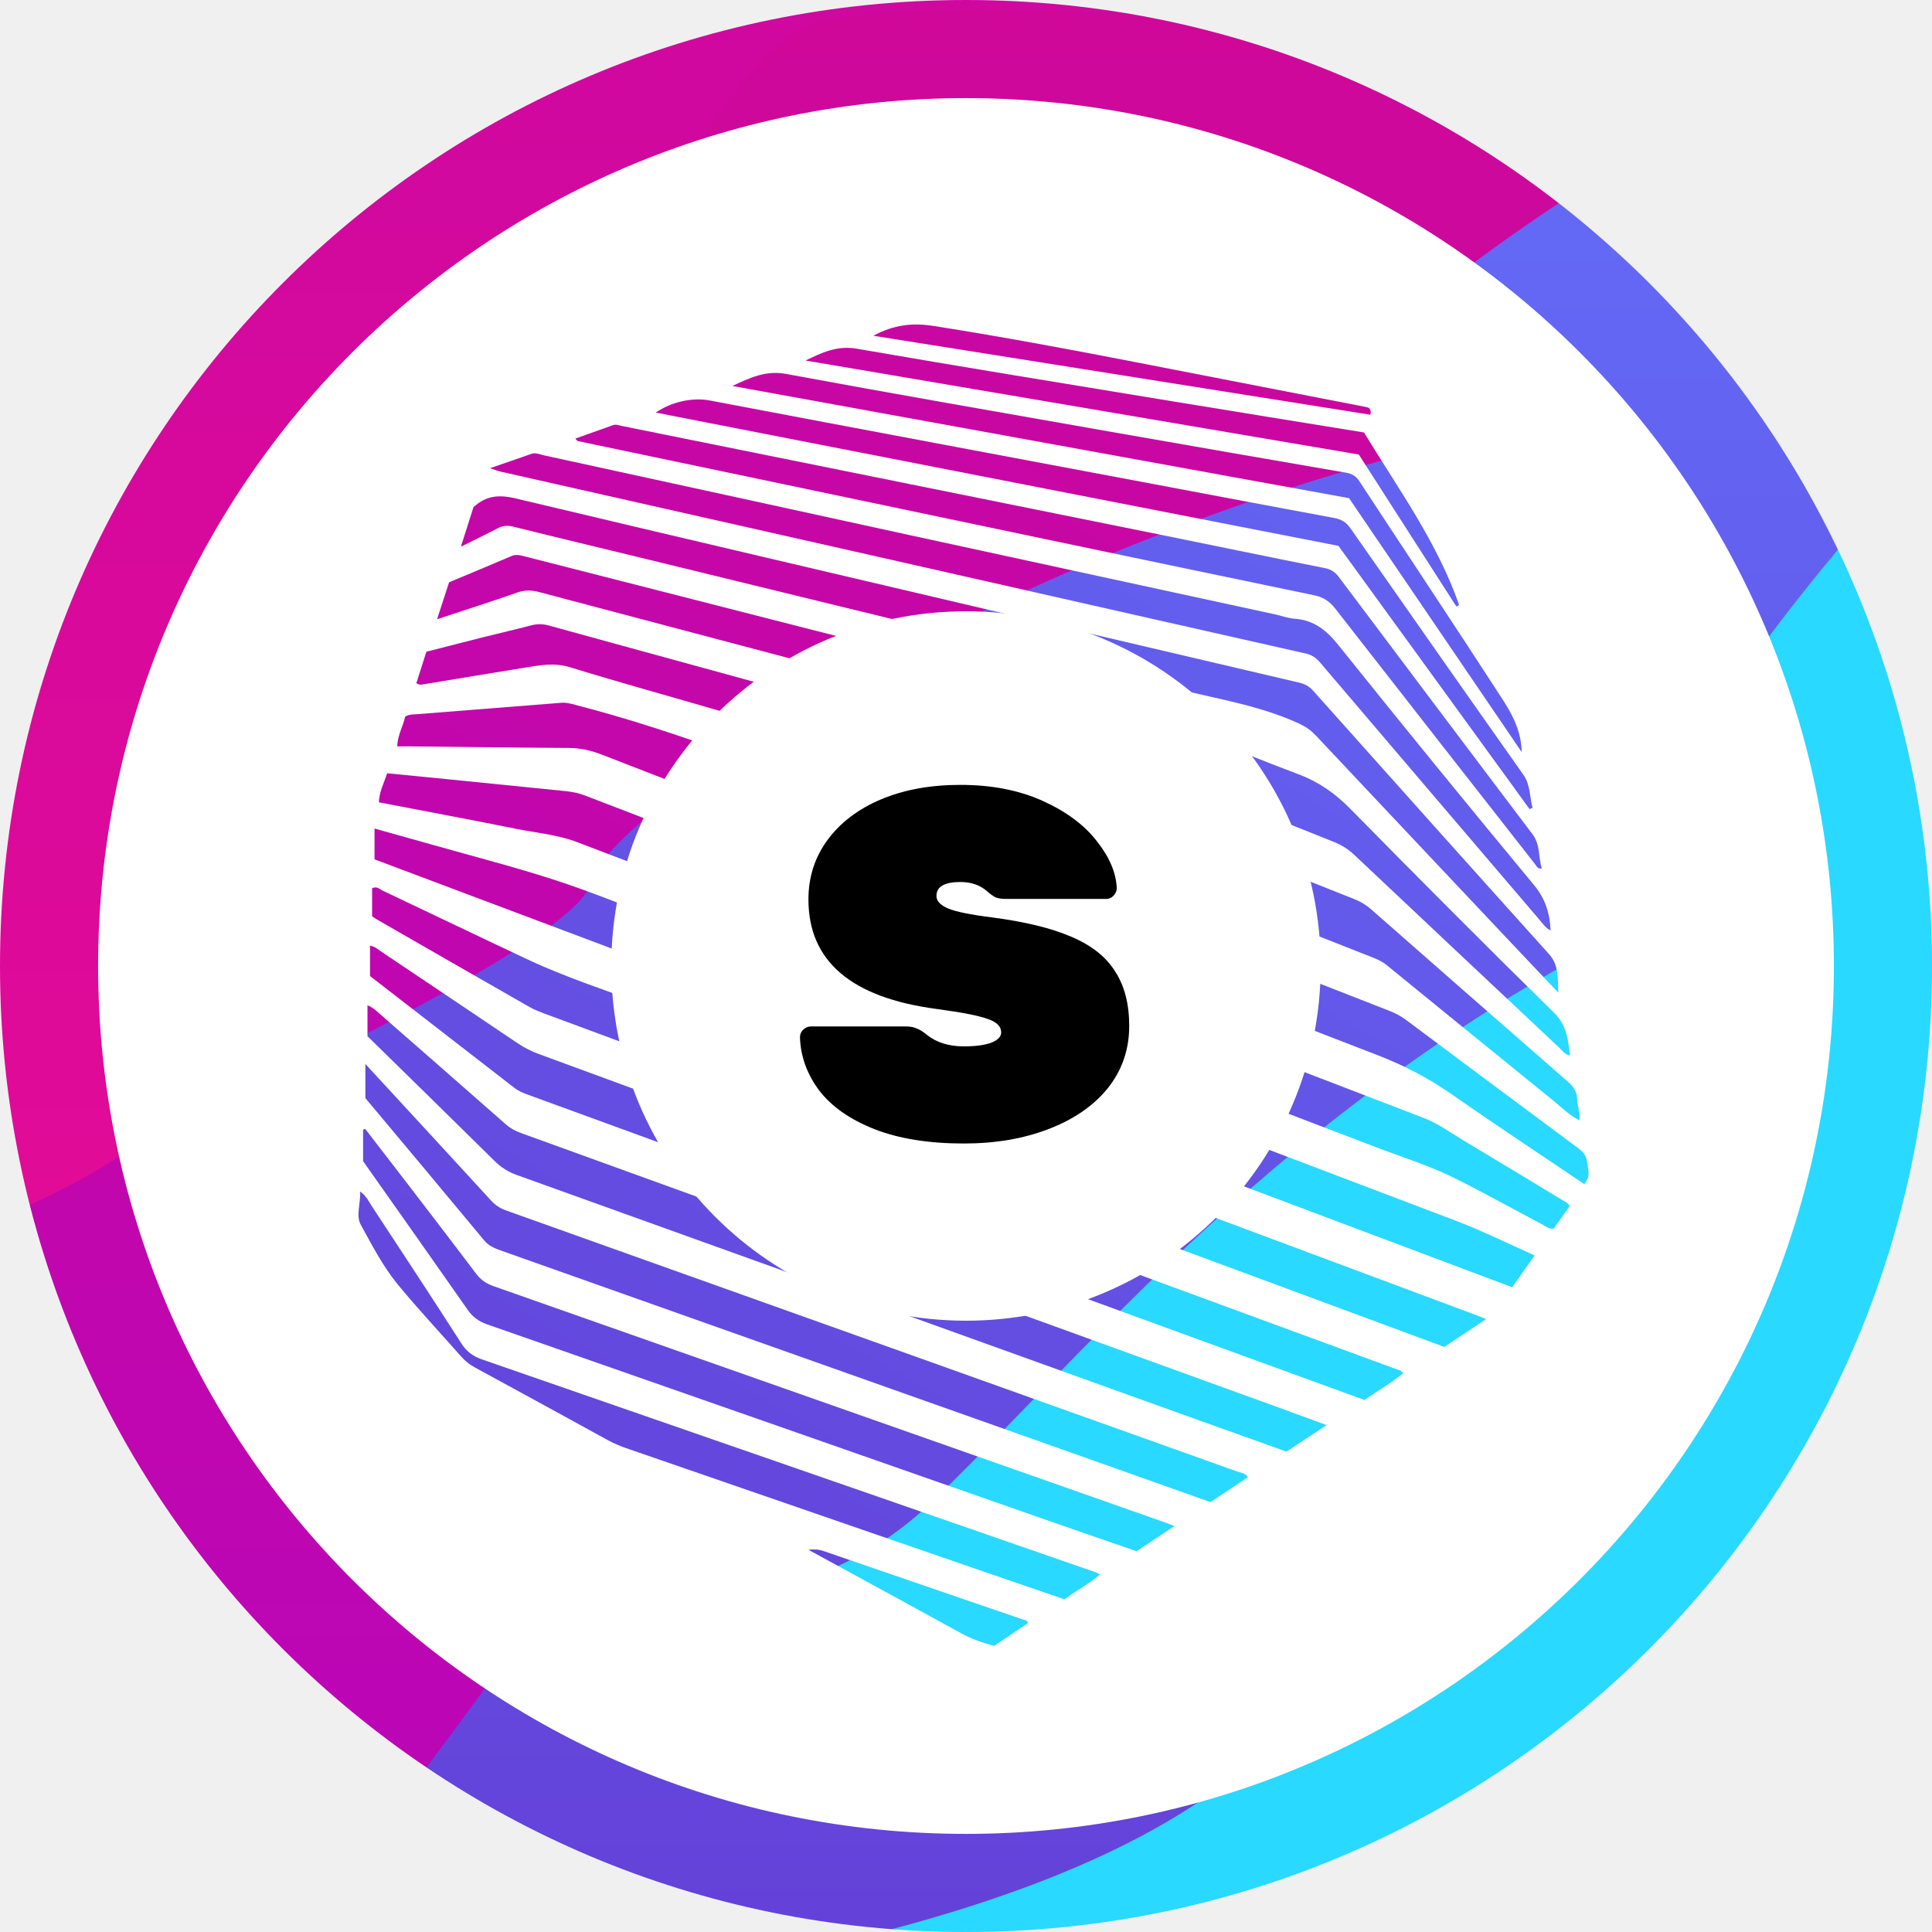
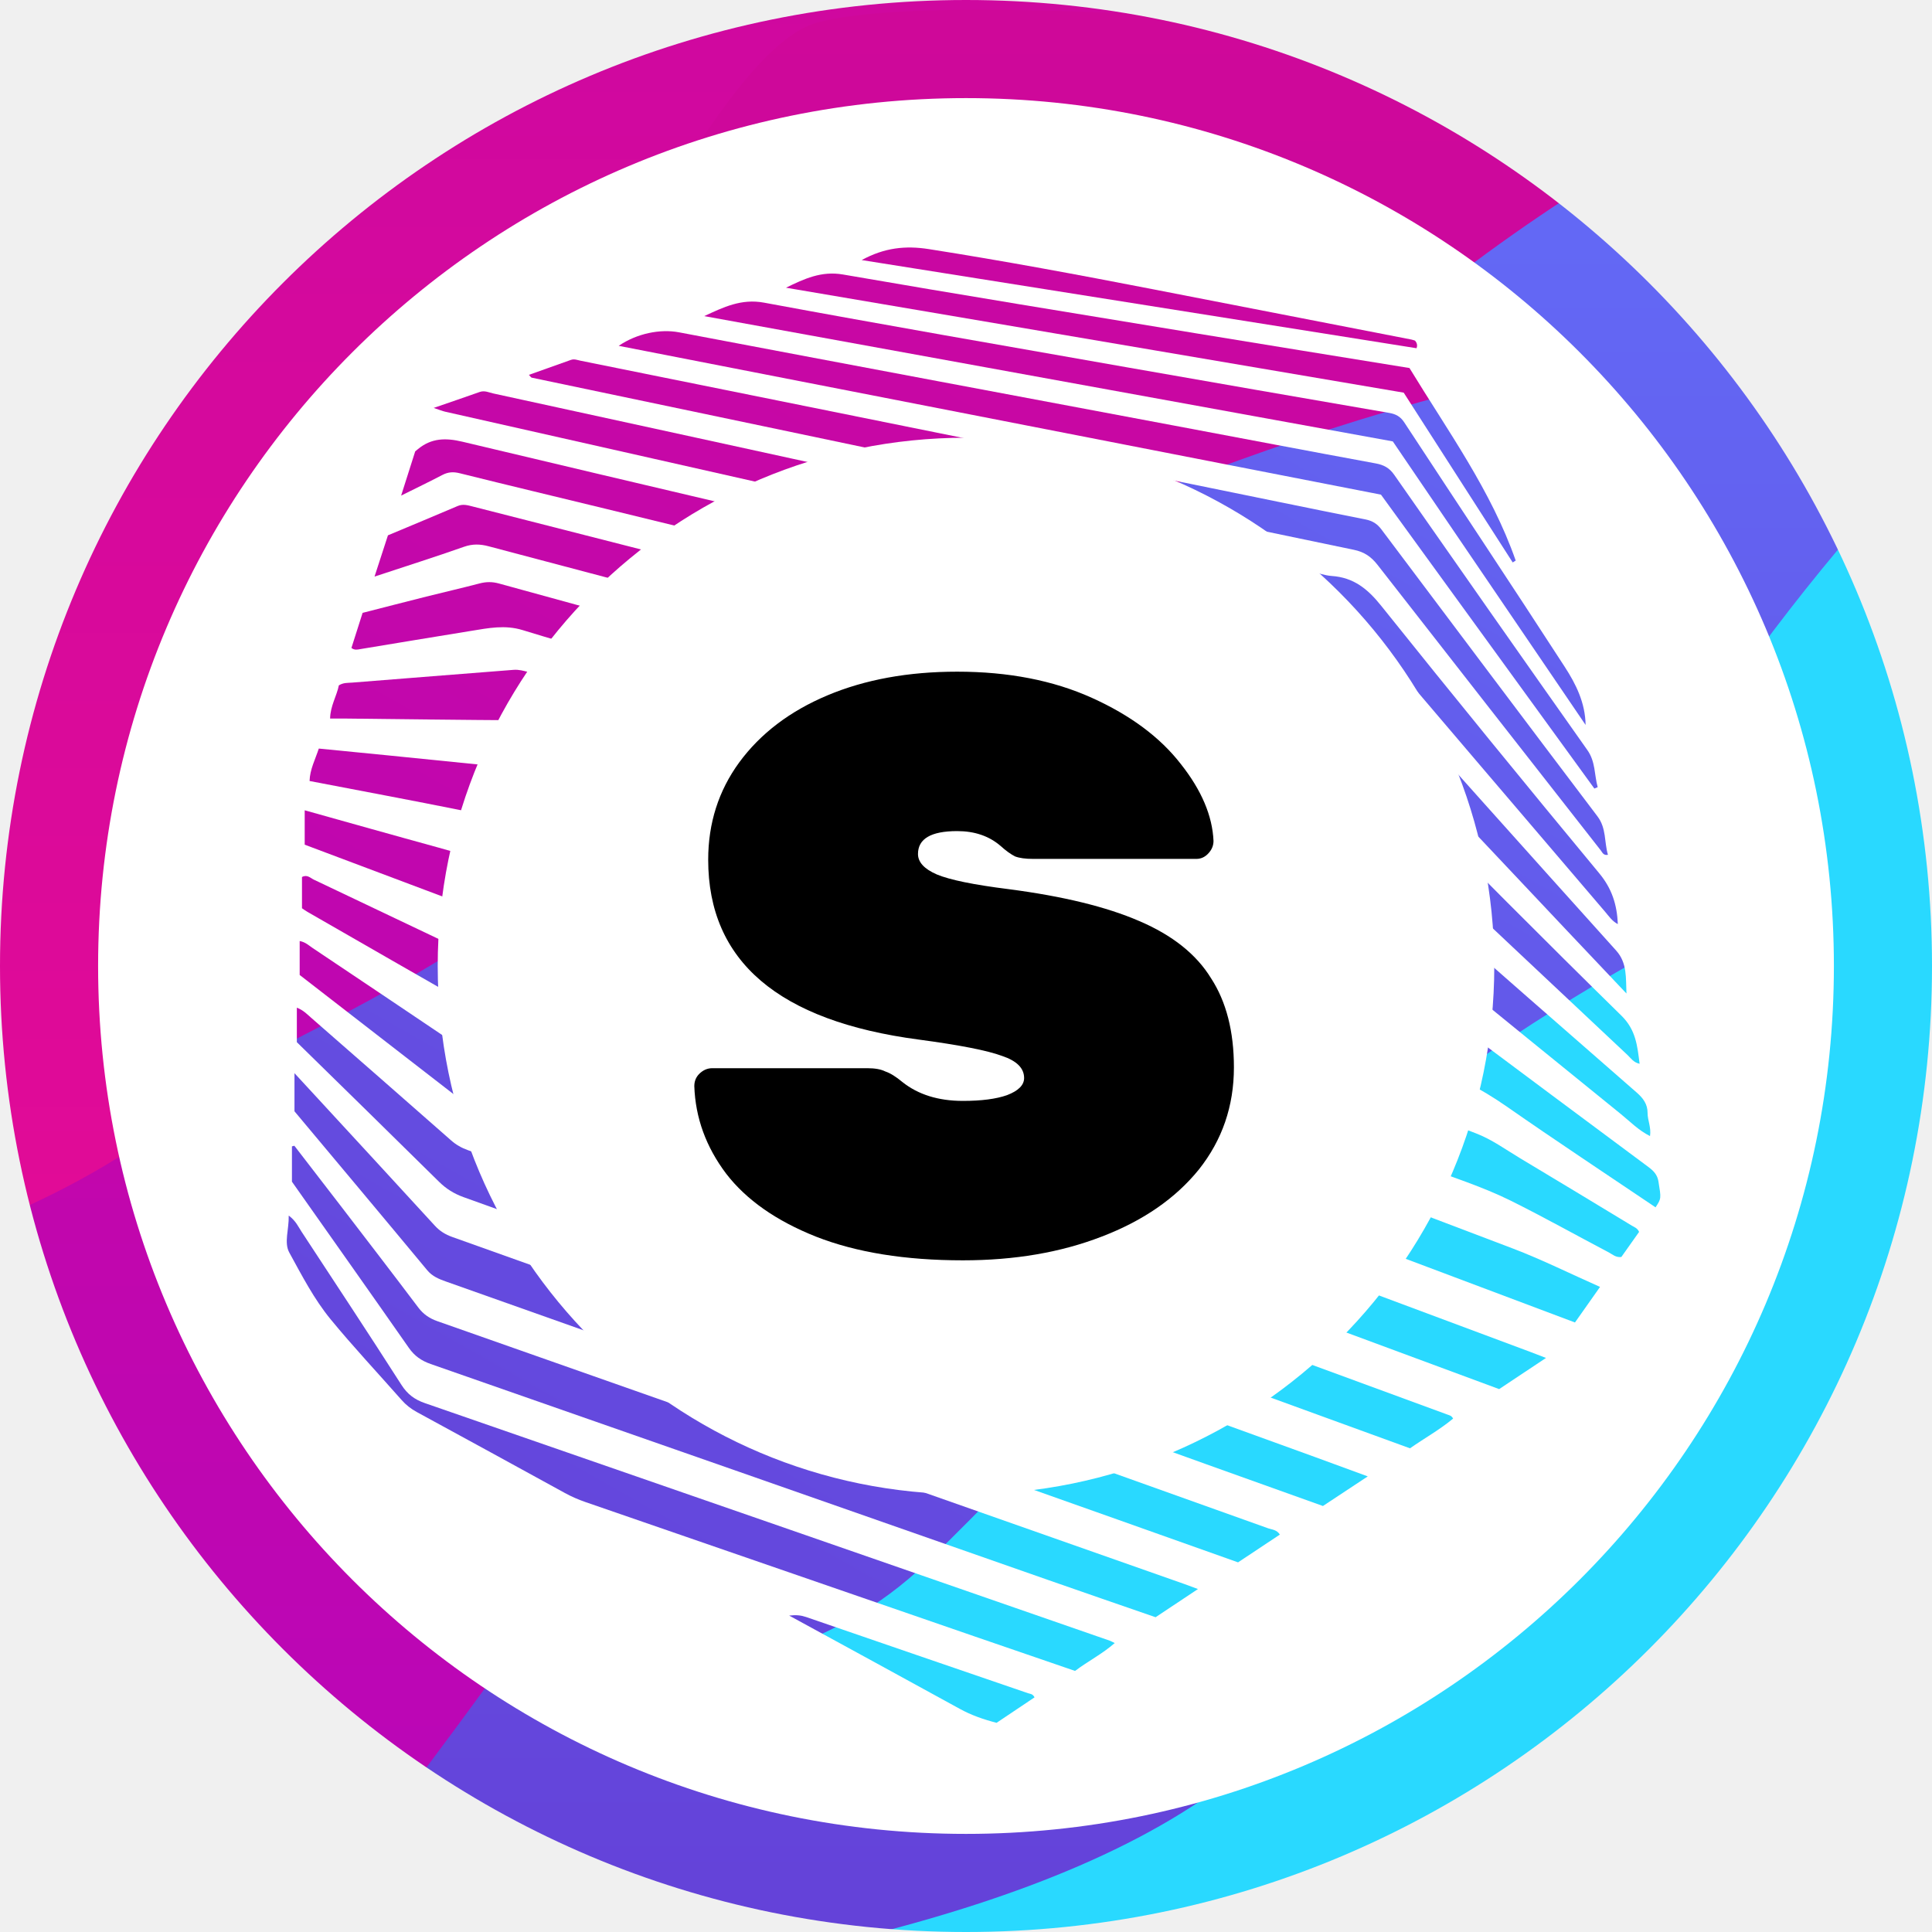
<svg xmlns="http://www.w3.org/2000/svg" width="512" height="512" viewBox="0 0 512 512" fill="none">
  <mask id="mask0" mask-type="alpha" maskUnits="userSpaceOnUse" x="0" y="0" width="512" height="512">
    <circle cx="256" cy="256" r="256" fill="#C4C4C4" />
  </mask>
  <g mask="url(#mask0)">
    <path d="M-83.5 196.5L-6 341.5L2.5 356L263 157.5L369.5 18L263 -20.5L74.5 7.5L-83.5 196.5Z" fill="url(#paint0_linear)" />
    <path d="M61.5 282C38.7 308 -1.333 324.5 -18.5 329.5V337.5L26.5 609L279 519.5L461 136.5V17C389 9.333 251.3 -3.6 216.5 6C173 18 90 249.5 61.5 282Z" fill="url(#paint1_linear)" />
    <path d="M202.5 323C208.1 339.4 134.5 440.834 97 489.5L202.5 611.5L484.5 426C519.167 267.834 557.9 -30.8 435.5 40C282.5 128.5 195.5 302.5 202.5 323Z" fill="url(#paint2_linear)" />
    <path d="M362 421.5C344.5 480.5 271 507.5 179.5 523.5V545.5L569.5 537.5C582 362.167 585.9 35 501.5 129C396 246.5 383.485 349.065 362 421.5Z" fill="#29D9FF" />
    <circle cx="256" cy="256" r="230" fill="white" />
  </g>
-   <mask id="mask1" mask-type="alpha" maskUnits="userSpaceOnUse" x="95" y="86" width="326" height="351">
-     <path fill-rule="evenodd" clip-rule="evenodd" d="M420.554 307.657C420.298 306.052 419.374 305.128 418.174 304.235C402.972 292.939 387.774 281.63 372.603 270.283C371.242 269.268 369.81 268.513 368.245 267.899C323.743 250.514 279.238 233.133 234.76 215.684C207.659 205.053 180.688 194.067 152.412 186.778C151.212 186.472 150.075 186.137 148.825 186.239C136.037 187.254 123.246 188.242 110.463 189.272C109.484 189.351 108.441 189.241 107.356 189.925C106.868 192.431 105.33 194.806 105.283 197.8C106.62 197.8 107.733 197.792 108.842 197.8C122.79 197.949 136.741 198.142 150.693 198.213C153.765 198.228 156.605 198.865 159.445 199.967C227.916 226.536 296.379 253.118 364.897 279.561C371.907 282.268 378.42 285.615 384.584 289.91C396.175 297.997 407.975 305.781 419.87 313.809C421.27 311.681 421.207 311.681 420.554 307.657Z" fill="black" />
-     <path fill-rule="evenodd" clip-rule="evenodd" d="M414.297 318.191C405.447 312.83 396.597 307.465 387.715 302.151C384.29 300.098 381.045 297.71 377.276 296.263C303.22 267.797 229.156 239.34 155.103 210.847C153.408 210.194 151.709 209.84 149.923 209.659C139.602 208.632 129.285 207.574 118.968 206.536C113.544 205.989 108.116 205.47 102.601 204.923C101.744 207.543 100.493 209.864 100.406 212.621C112.635 214.973 124.667 217.211 136.664 219.622C142.111 220.72 147.72 221.184 152.951 223.178C223.448 250.074 293.937 276.994 364.422 303.933C371.479 306.631 378.736 308.869 385.501 312.232C393.368 316.142 401.034 320.441 408.81 324.532C409.667 324.984 410.426 325.759 411.748 325.598C413.133 323.643 414.592 321.582 415.965 319.639C415.544 318.714 414.848 318.522 414.297 318.191Z" fill="black" />
-     <path fill-rule="evenodd" clip-rule="evenodd" d="M176.209 244.059C166.545 240.401 156.971 236.456 147.162 233.254C136.498 229.773 125.607 227 114.81 223.932C109.72 222.489 104.623 221.077 99.254 219.574C99.254 222.363 99.254 224.794 99.254 227.736C199.715 265.523 300.148 303.299 400.743 341.137C402.761 338.278 404.641 335.615 406.694 332.696C399.551 329.53 392.88 326.203 385.95 323.563C316.058 296.998 246.128 270.534 176.209 244.059Z" fill="black" />
-     <path fill-rule="evenodd" clip-rule="evenodd" d="M112.434 181.32C121.229 179.884 130.016 178.39 138.815 176.981C142.846 176.332 146.764 175.51 150.984 176.808C164.373 180.919 177.876 184.651 191.332 188.561C200.725 191.287 210.342 193.344 219.452 196.912C267.564 215.756 315.613 234.77 363.686 253.709C365.043 254.244 366.33 254.822 367.478 255.758C382.169 267.739 396.86 279.72 411.598 291.642C413.809 293.427 415.811 295.528 418.556 296.897C418.875 294.859 417.978 293.18 417.978 291.406C417.978 289.345 416.959 287.936 415.433 286.599C398.028 271.42 380.659 256.198 363.317 240.941C361.944 239.738 360.469 238.892 358.793 238.227C328.42 226.187 298.063 214.116 267.698 202.064C260.055 199.032 252.566 195.425 244.7 193.195C211.644 183.821 178.47 174.881 145.348 165.744C143.778 165.311 142.327 165.319 140.766 165.728C136.569 166.83 132.336 167.797 128.128 168.851C123.077 170.118 118.035 171.428 112.996 172.714C112.06 175.652 111.191 178.378 110.341 181.045C111.112 181.635 111.805 181.426 112.434 181.32Z" fill="black" />
-     <path fill-rule="evenodd" clip-rule="evenodd" d="M171.383 266.464C160.877 262.535 150.167 259.109 139.995 254.342C127.114 248.304 114.299 242.121 101.437 236.044C100.619 235.658 99.844 234.738 98.609 235.41C98.609 237.81 98.609 240.252 98.609 242.825C99.006 243.088 99.439 243.419 99.911 243.686C113.418 251.447 126.917 259.211 140.44 266.932C141.683 267.644 143.051 268.151 144.401 268.655C181.905 282.563 219.413 296.459 256.921 310.356C298.803 325.869 340.689 341.378 382.748 356.95C386.256 354.618 389.82 352.25 393.867 349.555C392.29 348.95 391.299 348.556 390.3 348.183C317.321 320.952 244.338 293.749 171.383 266.464Z" fill="black" />
-     <path fill-rule="evenodd" clip-rule="evenodd" d="M370.546 363.023C359.596 359.007 348.645 354.983 337.695 350.96C272.728 327.073 207.766 303.19 142.791 279.326C140.789 278.591 138.94 277.658 137.174 276.467C125.178 268.368 113.154 260.316 101.13 252.257C100.237 251.659 99.442 250.857 98.061 250.605C98.061 253.264 98.061 255.781 98.061 258.66C110.817 268.541 123.589 278.429 136.36 288.326C137.43 289.155 138.646 289.647 139.912 290.111C200.241 312.118 260.559 334.157 320.88 356.183C334.434 361.131 348 366.06 361.586 371.004C365.047 368.585 368.682 366.571 371.824 363.944C371.419 363.224 370.959 363.177 370.546 363.023Z" fill="black" />
-     <path fill-rule="evenodd" clip-rule="evenodd" d="M142.894 156.909C180.524 166.887 218.174 176.796 255.792 186.802C263.419 188.831 271.222 190.283 278.578 193.209C303.582 203.145 328.546 213.175 353.539 223.138C355.537 223.94 357.271 225.01 358.849 226.497C376.954 243.583 395.09 260.638 413.239 277.677C414.017 278.413 414.631 279.432 416.086 279.738C415.544 275.486 415.221 271.703 411.768 268.316C393.596 250.49 375.64 232.436 357.791 214.292C353.79 210.233 349.468 207.2 344.107 205.19C325.396 198.177 307.251 189.846 287.652 185.055C238.049 172.941 188.642 160.044 139.149 147.477C137.993 147.182 136.821 146.816 135.562 147.355C130.051 149.707 124.517 152.004 119.011 154.313C117.976 157.487 116.997 160.512 115.829 164.103C123.373 161.609 130.264 159.43 137.076 157.027C139.102 156.319 140.896 156.378 142.894 156.909Z" fill="black" />
-     <path fill-rule="evenodd" clip-rule="evenodd" d="M137.977 300.236C136.475 299.693 135.192 298.973 134 297.919C122.948 288.192 111.868 278.496 100.78 268.812C99.828 267.982 98.931 267.015 97.389 266.421C97.389 269.296 97.389 271.833 97.389 274.61C108.528 285.525 119.86 296.601 131.133 307.736C132.84 309.424 134.712 310.584 136.978 311.398C195.738 332.497 254.482 353.646 313.234 374.784C322.422 378.088 331.622 381.368 340.925 384.696C344.307 382.458 347.631 380.259 351.564 377.667C347.009 375.995 343.084 374.544 339.155 373.116C272.095 348.808 205.044 324.508 137.977 300.236Z" fill="black" />
-     <path fill-rule="evenodd" clip-rule="evenodd" d="M136.073 139.583C147.728 142.494 159.422 145.259 171.092 148.111C218.319 159.643 265.554 171.136 312.762 182.767C323.319 185.367 334.136 187.106 344.146 191.696C345.908 192.506 347.379 193.497 348.701 194.905C365.445 212.715 382.217 230.502 398.984 248.284C403.641 253.217 408.306 258.137 412.967 263.062C412.786 259.408 413.199 255.844 410.517 252.863C389.607 229.64 368.784 206.34 347.977 183.031C346.939 181.87 345.763 181.245 344.323 180.911C317.561 174.641 290.81 168.375 264.052 162.094C221.592 152.127 179.12 142.199 136.691 132.094C132.703 131.142 129.34 131.217 126.158 133.829C125.988 133.966 125.815 134.108 125.481 134.387C124.47 137.569 123.404 140.913 122.142 144.881C125.823 143.052 128.903 141.566 131.932 139.984C133.304 139.269 134.539 139.198 136.073 139.583Z" fill="black" />
-     <path fill-rule="evenodd" clip-rule="evenodd" d="M327.929 389.993C263.387 366.913 198.829 343.871 134.268 320.842C132.651 320.267 131.318 319.449 130.154 318.175C120.733 307.885 111.274 297.639 101.822 287.381C100.347 285.784 98.872 284.183 96.827 281.969C96.827 285.458 96.827 288.077 96.827 291.015C107.191 303.401 117.799 316.039 128.333 328.736C129.568 330.223 131.133 330.832 132.813 331.43C186.007 350.283 239.205 369.135 292.399 387.991C301.812 391.331 311.22 394.682 320.778 398.072C324.11 395.862 327.398 393.675 330.702 391.48C329.951 390.292 328.818 390.312 327.929 389.993Z" fill="black" />
-     <path fill-rule="evenodd" clip-rule="evenodd" d="M130.716 340.82C128.872 340.167 127.424 339.191 126.225 337.602C120.116 329.5 113.929 321.46 107.758 313.412C104.115 308.665 100.453 303.933 96.799 299.193C96.611 299.244 96.418 299.288 96.225 299.339C96.225 301.962 96.225 304.586 96.225 307.721C105.264 320.551 114.657 333.826 123.971 347.16C125.312 349.08 126.921 350.212 129.147 350.991C178.054 368.05 226.933 385.184 275.824 402.297C284.297 405.267 292.789 408.182 301.206 411.096C304.506 408.901 307.629 406.821 311.26 404.406C309.792 403.859 308.963 403.54 308.125 403.245C248.987 382.43 189.858 361.615 130.716 340.82Z" fill="black" />
-     <path fill-rule="evenodd" clip-rule="evenodd" d="M231.282 147.237C269.483 155.874 307.675 164.555 345.884 173.153C347.52 173.519 348.657 174.192 349.73 175.446C369.102 198.216 388.509 220.951 407.924 243.69C408.797 244.712 409.56 245.888 410.921 246.588C410.716 241.939 409.501 238.148 406.52 234.545C389.083 213.509 371.812 192.344 354.737 171.018C351.544 167.025 348.196 164.315 343.028 163.961C341.274 163.839 339.563 163.171 337.824 162.797C305.524 155.792 273.219 148.81 240.923 141.781C208.63 134.748 176.35 127.661 144.049 120.647C143.011 120.423 141.961 119.873 140.796 120.286C137.359 121.505 133.909 122.677 129.866 124.073C131.215 124.522 131.907 124.817 132.627 124.978C165.509 132.408 198.404 139.799 231.282 147.237Z" fill="black" />
-     <path fill-rule="evenodd" clip-rule="evenodd" d="M153.136 116.891C171.438 120.738 189.747 124.561 208.049 128.4C254.785 138.206 301.52 148.043 348.276 157.751C350.813 158.278 352.402 159.426 353.92 161.369C371.53 183.974 389.206 206.528 406.87 229.093C407.26 229.589 407.492 230.344 408.574 230.139C407.673 227.115 408.235 223.854 406.088 221.018C388.931 198.358 371.868 175.624 354.797 152.901C353.814 151.591 352.701 150.871 351.005 150.533C337.137 147.795 323.295 144.893 309.438 142.092C261.204 132.341 212.962 122.614 164.724 112.867C163.96 112.71 163.233 112.391 162.438 112.675C159.158 113.847 155.874 115.015 152.467 116.226C152.845 116.616 152.971 116.856 153.136 116.891Z" fill="black" />
-     <path fill-rule="evenodd" clip-rule="evenodd" d="M127.766 360.274C125.351 359.44 123.64 358.173 122.22 355.955C114.416 343.762 106.439 331.682 98.498 319.579C97.719 318.392 97.157 317.031 95.462 315.764C95.536 319.119 94.293 322.164 95.603 324.555C98.592 330.007 101.483 335.616 105.44 340.426C110.825 346.971 116.638 353.162 122.243 359.526C123.29 360.718 124.482 361.646 125.878 362.405C137.603 368.777 149.309 375.197 161.01 381.612C162.576 382.469 164.196 383.173 165.888 383.759C196.674 394.372 227.452 405.019 258.234 415.647C266.199 418.396 274.168 421.122 282.094 423.84C285.205 421.496 288.548 419.82 291.51 417.224C290.896 416.929 290.617 416.76 290.318 416.658C236.141 397.853 181.959 379.039 127.766 360.274Z" fill="black" />
-     <path fill-rule="evenodd" clip-rule="evenodd" d="M405.348 214.415C405.608 214.305 405.875 214.194 406.139 214.084C405.317 211.162 405.651 208.066 403.692 205.289C388.336 183.554 373.071 161.752 357.83 139.929C356.713 138.336 355.395 137.605 353.507 137.255C337.412 134.289 321.336 131.225 305.257 128.2C286.876 124.743 268.492 121.301 250.116 117.84C229.442 113.946 208.761 110.06 188.095 106.13C183.599 105.277 178.073 106.406 173.778 109.336C234.276 121.144 294.641 132.932 354.699 144.657C371.75 168.143 388.545 191.279 405.348 214.415Z" fill="black" />
-     <path fill-rule="evenodd" clip-rule="evenodd" d="M403.268 199.318C403.185 194.028 400.955 189.599 398.327 185.548C385.737 166.109 372.899 146.832 360.198 127.464C359.309 126.111 358.208 125.529 356.693 125.266C335.839 121.659 314.984 118.06 294.146 114.39C265.515 109.355 236.869 104.387 208.281 99.089C202.881 98.086 198.645 100.167 194.082 102.283C248.503 112.187 302.921 122.087 357.507 132.019C372.725 154.407 387.999 176.863 403.268 199.318Z" fill="black" />
-     <path fill-rule="evenodd" clip-rule="evenodd" d="M385.965 160.748C386.205 160.598 386.437 160.453 386.677 160.303C380.872 143.705 370.578 129.568 361.465 114.606C344.571 111.86 327.642 109.139 310.725 106.354C282.81 101.76 254.884 97.232 227.012 92.406C221.875 91.517 217.816 93.433 213.481 95.541C262.388 103.848 311.299 112.159 360.096 120.451C368.785 133.989 377.379 147.37 385.965 160.748Z" fill="black" />
-     <path fill-rule="evenodd" clip-rule="evenodd" d="M362.778 108.101C362.526 108.022 362.219 107.9 361.901 107.841C341.483 103.86 321.057 99.884 300.635 95.919C282.935 92.481 265.216 89.177 247.398 86.381C241.856 85.511 236.86 86.031 231.452 88.981C275.674 96.006 319.397 102.956 363.148 109.906C363.356 109.347 363.332 108.718 362.778 108.101Z" fill="black" />
-     <path fill-rule="evenodd" clip-rule="evenodd" d="M270.935 429.131C253.385 423.105 235.822 417.111 218.284 411.053C217.068 410.636 215.92 410.507 214.236 410.703C228.034 418.239 241.392 425.508 254.714 432.832C257.467 434.35 260.37 435.353 263.466 436.156C266.498 434.118 269.499 432.108 272.477 430.114C272.04 429.241 271.415 429.296 270.935 429.131Z" fill="black" />
+   <mask id="mask1" mask-type="alpha" maskUnits="userSpaceOnUse" x="75" y="65" width="365" height="392">
+     <path fill-rule="evenodd" clip-rule="evenodd" d="M439.502 313.086C439.217 311.295 438.185 310.262 436.845 309.266C419.871 296.652 402.901 284.026 385.962 271.355C384.442 270.222 382.843 269.379 381.095 268.694C331.407 249.282 281.713 229.875 232.051 210.393C201.791 198.522 171.676 186.255 140.104 178.117C138.764 177.775 137.495 177.401 136.098 177.516C121.821 178.649 107.538 179.751 93.265 180.902C92.171 180.99 91.008 180.867 89.795 181.631C89.251 184.428 87.534 187.081 87.481 190.423C88.974 190.423 90.217 190.414 91.456 190.423C107.029 190.59 122.607 190.805 138.184 190.884C141.614 190.902 144.785 191.613 147.956 192.843C224.409 222.51 300.853 252.19 377.358 281.716C385.184 284.737 392.457 288.475 399.339 293.271C412.282 302.3 425.457 310.992 438.738 319.955C440.301 317.579 440.231 317.579 439.502 313.086Z" fill="black" />
+     <path fill-rule="evenodd" clip-rule="evenodd" d="M432.516 324.848C422.634 318.862 412.753 312.872 402.836 306.939C399.011 304.646 395.387 301.98 391.18 300.364C308.491 268.581 225.793 236.806 143.109 204.992C141.216 204.262 139.319 203.867 137.325 203.665C125.801 202.519 114.281 201.338 102.761 200.178C96.705 199.568 90.644 198.988 84.487 198.377C83.529 201.302 82.133 203.894 82.036 206.972C95.69 209.599 109.125 212.097 122.52 214.79C128.603 216.015 134.865 216.533 140.706 218.76C219.421 248.791 298.126 278.849 376.828 308.928C384.707 311.941 392.809 314.44 400.363 318.195C409.147 322.56 417.707 327.361 426.389 331.928C427.347 332.433 428.194 333.298 429.67 333.118C431.216 330.935 432.845 328.634 434.378 326.465C433.908 325.433 433.131 325.217 432.516 324.848Z" fill="black" />
+     <path fill-rule="evenodd" clip-rule="evenodd" d="M166.675 242.075C155.885 237.991 145.195 233.586 134.242 230.011C122.336 226.124 110.175 223.028 98.119 219.602C92.436 217.991 86.744 216.414 80.749 214.736C80.749 217.85 80.749 220.564 80.749 223.849C192.921 266.041 305.061 308.22 417.382 350.47C419.635 347.277 421.734 344.304 424.027 341.045C416.051 337.509 408.603 333.794 400.864 330.847C322.826 301.185 244.744 271.637 166.675 242.075Z" fill="black" />
+     <path fill-rule="evenodd" clip-rule="evenodd" d="M95.465 172.023C105.285 170.42 115.097 168.751 124.921 167.179C129.423 166.454 133.797 165.536 138.509 166.985C153.459 171.575 168.536 175.743 183.561 180.108C194.048 183.152 204.786 185.449 214.958 189.432C268.678 210.473 322.329 231.703 376.005 252.85C377.521 253.447 378.957 254.093 380.239 255.138C396.643 268.515 413.046 281.893 429.502 295.204C431.97 297.198 434.206 299.543 437.271 301.072C437.627 298.797 436.626 296.922 436.626 294.941C436.626 292.64 435.488 291.067 433.784 289.574C414.35 272.626 394.956 255.63 375.593 238.594C374.06 237.25 372.413 236.306 370.542 235.564C336.628 222.12 302.732 208.642 268.828 195.185C260.294 191.799 251.932 187.772 243.149 185.282C206.24 174.816 169.199 164.833 132.216 154.631C130.464 154.148 128.843 154.157 127.1 154.614C122.414 155.843 117.688 156.924 112.989 158.101C107.35 159.515 101.719 160.977 96.093 162.414C95.048 165.694 94.078 168.738 93.129 171.715C93.99 172.374 94.763 172.141 95.465 172.023Z" fill="black" />
+     <path fill-rule="evenodd" clip-rule="evenodd" d="M161.287 267.092C149.556 262.704 137.597 258.879 126.24 253.556C111.857 246.815 97.548 239.911 83.187 233.125C82.273 232.695 81.408 231.667 80.029 232.418C80.029 235.097 80.029 237.825 80.029 240.697C80.473 240.991 80.956 241.36 81.483 241.659C96.564 250.324 111.637 258.993 126.736 267.614C128.124 268.409 129.652 268.976 131.159 269.538C173.035 285.067 214.915 300.584 256.795 316.1C303.559 333.421 350.328 350.738 397.289 368.125C401.207 365.521 405.186 362.877 409.705 359.869C407.944 359.192 406.837 358.753 405.722 358.336C324.236 327.931 242.746 297.558 161.287 267.092Z" fill="black" />
+     <path fill-rule="evenodd" clip-rule="evenodd" d="M383.665 374.907C371.438 370.423 359.211 365.93 346.985 361.437C274.445 334.765 201.91 308.098 129.362 281.453C127.126 280.632 125.062 279.591 123.09 278.26C109.695 269.218 96.269 260.228 82.844 251.229C81.847 250.561 80.96 249.665 79.418 249.384C79.418 252.353 79.418 255.164 79.418 258.379C93.661 269.411 107.921 280.452 122.181 291.502C123.376 292.428 124.733 292.977 126.147 293.496C193.508 318.068 260.857 342.675 328.21 367.269C343.344 372.794 358.491 378.297 373.661 383.818C377.525 381.117 381.583 378.868 385.092 375.934C384.64 375.131 384.126 375.078 383.665 374.907Z" fill="black" />
+     <path fill-rule="evenodd" clip-rule="evenodd" d="M129.476 144.766C171.492 155.908 213.531 166.971 255.534 178.144C264.05 180.41 272.763 182.03 280.976 185.298C308.895 196.392 336.769 207.591 364.675 218.715C366.906 219.611 368.843 220.806 370.604 222.466C390.819 241.544 411.07 260.587 431.334 279.612C432.204 280.433 432.889 281.571 434.514 281.913C433.908 277.166 433.547 272.941 429.691 269.16C409.401 249.256 389.353 229.097 369.423 208.838C364.956 204.306 360.129 200.92 354.143 198.675C333.252 190.845 312.992 181.543 291.108 176.194C235.723 162.667 180.557 148.266 125.295 134.234C124.004 133.905 122.695 133.497 121.29 134.098C115.137 136.725 108.957 139.289 102.809 141.867C101.654 145.412 100.56 148.789 99.256 152.799C107.679 150.014 115.374 147.581 122.98 144.898C125.242 144.107 127.245 144.173 129.476 144.766Z" fill="black" />
+     <path fill-rule="evenodd" clip-rule="evenodd" d="M123.986 304.8C122.308 304.194 120.877 303.391 119.546 302.214C107.205 291.353 94.833 280.527 82.453 269.714C81.39 268.787 80.389 267.707 78.667 267.044C78.667 270.254 78.667 273.087 78.667 276.188C91.105 288.375 103.757 300.742 116.344 313.176C118.25 315.06 120.341 316.355 122.871 317.264C188.48 340.822 254.072 364.437 319.672 388.038C329.931 391.727 340.204 395.39 350.59 399.106C354.367 396.607 358.078 394.152 362.47 391.258C357.385 389.391 353.002 387.77 348.614 386.176C273.738 359.035 198.871 331.902 123.986 304.8Z" fill="black" />
+     <path fill-rule="evenodd" clip-rule="evenodd" d="M121.86 125.421C134.873 128.671 147.93 131.759 160.961 134.943C213.693 147.819 266.435 160.652 319.145 173.639C330.933 176.542 343.01 178.483 354.187 183.608C356.155 184.513 357.797 185.62 359.273 187.192C377.969 207.078 396.696 226.938 415.418 246.793C420.618 252.301 425.827 257.795 431.031 263.293C430.829 259.213 431.29 255.234 428.295 251.905C404.948 225.976 381.698 199.959 358.465 173.933C357.305 172.638 355.992 171.939 354.385 171.566C324.503 164.565 294.634 157.569 264.757 150.556C217.347 139.427 169.924 128.342 122.55 117.059C118.097 115.996 114.342 116.08 110.789 118.996C110.6 119.15 110.407 119.308 110.033 119.62C108.905 123.173 107.714 126.906 106.305 131.337C110.415 129.295 113.854 127.635 117.236 125.869C118.769 125.07 120.148 124.991 121.86 125.421Z" fill="black" />
+     <path fill-rule="evenodd" clip-rule="evenodd" d="M336.08 405.021C264.015 379.249 191.932 353.522 119.845 327.808C118.04 327.167 116.551 326.253 115.251 324.83C104.732 313.341 94.17 301.901 83.617 290.447C81.97 288.664 80.323 286.876 78.039 284.404C78.039 288.299 78.039 291.224 78.039 294.505C89.612 308.335 101.456 322.446 113.217 336.622C114.597 338.283 116.344 338.963 118.22 339.631C177.615 360.681 237.014 381.731 296.409 402.785C306.918 406.514 317.424 410.256 328.096 414.041C331.816 411.573 335.487 409.131 339.176 406.681C338.337 405.354 337.073 405.376 336.08 405.021Z" fill="black" />
+     <path fill-rule="evenodd" clip-rule="evenodd" d="M115.879 350.115C113.819 349.386 112.203 348.297 110.864 346.522C104.043 337.475 97.135 328.498 90.244 319.513C86.177 314.212 82.088 308.928 78.008 303.636C77.798 303.693 77.582 303.742 77.367 303.799C77.367 306.728 77.367 309.657 77.367 313.158C87.46 327.484 97.947 342.306 108.347 357.194C109.845 359.338 111.641 360.602 114.127 361.472C168.734 380.519 223.311 399.65 277.902 418.759C287.362 422.075 296.844 425.329 306.242 428.583C309.927 426.133 313.414 423.809 317.468 421.113C315.829 420.502 314.903 420.147 313.967 419.817C247.936 396.576 181.914 373.334 115.879 350.115Z" fill="black" />
+     <path fill-rule="evenodd" clip-rule="evenodd" d="M228.168 133.967C270.821 143.611 313.465 153.304 356.127 162.904C357.954 163.313 359.224 164.064 360.423 165.465C382.052 190.889 403.721 216.273 425.399 241.663C426.374 242.804 427.226 244.118 428.746 244.899C428.518 239.708 427.161 235.474 423.832 231.452C404.363 207.964 385.078 184.332 366.013 160.519C362.447 156.062 358.71 153.036 352.939 152.641C350.98 152.504 349.07 151.758 347.129 151.341C311.063 143.519 274.993 135.723 238.932 127.875C202.875 120.023 166.832 112.108 130.766 104.278C129.607 104.028 128.434 103.413 127.134 103.874C123.296 105.235 119.444 106.544 114.929 108.103C116.436 108.604 117.209 108.933 118.012 109.113C154.728 117.409 191.457 125.662 228.168 133.967Z" fill="black" />
+     <path fill-rule="evenodd" clip-rule="evenodd" d="M140.912 100.084C161.347 104.379 181.791 108.648 202.226 112.934C254.41 123.883 306.593 134.867 358.799 145.706C361.631 146.295 363.406 147.577 365.101 149.746C384.763 174.986 404.5 200.169 424.223 225.365C424.658 225.918 424.917 226.761 426.125 226.533C425.119 223.156 425.747 219.515 423.35 216.348C404.192 191.047 385.141 165.662 366.08 140.291C364.982 138.828 363.739 138.025 361.847 137.647C346.361 134.59 330.906 131.349 315.434 128.222C261.577 117.335 207.712 106.474 153.85 95.591C152.998 95.415 152.186 95.06 151.299 95.376C147.636 96.685 143.969 97.989 140.166 99.342C140.587 99.776 140.728 100.044 140.912 100.084Z" fill="black" />
+     <path fill-rule="evenodd" clip-rule="evenodd" d="M112.585 371.836C109.888 370.905 107.978 369.491 106.392 367.014C97.679 353.4 88.772 339.912 79.905 326.399C79.036 325.072 78.408 323.553 76.515 322.139C76.598 325.885 75.21 329.284 76.673 331.954C80.011 338.041 83.239 344.304 87.657 349.675C93.669 356.983 100.16 363.896 106.419 371.002C107.587 372.333 108.918 373.369 110.477 374.217C123.569 381.332 136.639 388.499 149.704 395.662C151.452 396.619 153.262 397.406 155.15 398.06C189.525 409.909 223.891 421.798 258.261 433.664C267.155 436.734 276.052 439.778 284.902 442.812C288.376 440.195 292.109 438.324 295.416 435.425C294.731 435.096 294.419 434.907 294.085 434.793C233.592 413.796 173.095 392.79 112.585 371.836Z" fill="black" />
+     <path fill-rule="evenodd" clip-rule="evenodd" d="M422.523 208.975C422.813 208.852 423.112 208.729 423.406 208.606C422.488 205.343 422.862 201.887 420.674 198.786C403.529 174.517 386.484 150.173 369.466 125.807C368.219 124.029 366.747 123.212 364.639 122.821C346.668 119.51 328.719 116.088 310.765 112.711C290.242 108.851 269.715 105.008 249.196 101.143C226.113 96.795 203.021 92.456 179.946 88.069C174.926 87.116 168.756 88.376 163.96 91.648C231.51 104.832 298.912 117.994 365.97 131.086C385.009 157.31 403.762 183.143 422.523 208.975Z" fill="black" />
+     <path fill-rule="evenodd" clip-rule="evenodd" d="M420.201 192.119C420.109 186.212 417.619 181.267 414.685 176.743C400.627 155.039 386.292 133.515 372.111 111.889C371.118 110.379 369.888 109.729 368.198 109.434C344.912 105.407 321.627 101.389 298.359 97.291C266.391 91.67 234.405 86.123 202.486 80.207C196.456 79.087 191.726 81.41 186.631 83.773C247.396 94.832 308.157 105.886 369.107 116.975C386.099 141.973 403.152 167.046 420.201 192.119Z" fill="black" />
+     <path fill-rule="evenodd" clip-rule="evenodd" d="M400.882 149.052C401.15 148.886 401.409 148.723 401.677 148.556C395.194 130.023 383.701 114.239 373.525 97.532C354.662 94.467 335.76 91.427 316.871 88.318C285.702 83.188 254.52 78.133 223.4 72.745C217.664 71.752 213.132 73.891 208.292 76.245C262.9 85.52 317.512 94.8 371.997 104.058C381.698 119.175 391.294 134.116 400.882 149.052Z" fill="black" />
+     <path fill-rule="evenodd" clip-rule="evenodd" d="M374.991 90.269C374.71 90.181 374.368 90.045 374.012 89.979C351.214 85.534 328.407 81.094 305.605 76.667C285.842 72.829 266.057 69.139 246.162 66.017C239.974 65.046 234.396 65.626 228.357 68.92C277.735 76.764 326.554 84.524 375.404 92.284C375.637 91.661 375.61 90.958 374.991 90.269Z" fill="black" />
+     <path fill-rule="evenodd" clip-rule="evenodd" d="M272.443 448.72C252.846 441.992 233.237 435.299 213.654 428.535C212.297 428.07 211.014 427.925 209.135 428.144C224.541 436.559 239.456 444.675 254.331 452.853C257.405 454.548 260.646 455.668 264.103 456.564C267.489 454.289 270.84 452.045 274.164 449.818C273.677 448.843 272.979 448.904 272.443 448.72Z" fill="black" />
  </mask>
  <g mask="url(#mask1)">
-     <path d="M-29.822 -17.263L-33.876 147.099L-33.629 163.905L290.873 119.624L452.303 50.756L378.624 -35.243L200.818 -103.809L-29.822 -17.263Z" fill="url(#paint3_linear)" />
-     <path d="M54.184 128.608C21.529 139.989 -21.435 134.609 -38.836 130.496L-42.78 137.456L-137.473 395.856L126.334 442.466L473.493 198.964L532.405 94.994C473.542 52.829 360.113 -26.307 325.103 -35.111C281.341 -46.115 95.002 114.381 54.184 128.608Z" fill="url(#paint4_linear)" />
-     <path d="M156.647 233.79C153.434 250.82 39.395 302.787 -17.224 326.642L14.421 484.796L351.221 462.425C459.356 341.904 640.276 101.176 498.88 102.434C322.135 104.006 160.663 212.504 156.647 233.79Z" fill="url(#paint5_linear)" />
-     <path d="M246.859 398.12C202.548 440.825 125.289 428.082 37.793 396.894L26.947 416.035L370.206 601.338C467.518 454.953 632.199 172.228 512.427 212.404C362.713 262.624 301.261 345.69 246.859 398.12Z" fill="#29D9FF" />
+     <path d="M-63.373 -49.708L-67.9 133.813L-67.624 152.578L294.705 103.135L474.952 26.24L392.684 -69.784L194.152 -146.343L-63.373 -49.708Z" fill="url(#paint3_linear)" />
+     <path d="M30.426 113.166C-6.035 125.874 -54.008 119.866 -73.437 115.274L-77.841 123.046L-183.572 411.567L110.986 463.609L498.613 191.723L564.391 75.634C498.667 28.554 372.016 -59.807 332.925 -69.637C284.061 -81.924 76.002 97.281 30.426 113.166Z" fill="url(#paint4_linear)" />
+     <path d="M144.833 230.609C141.246 249.624 13.913 307.649 -49.306 334.285L-13.972 510.874L362.087 485.896C482.827 351.326 684.837 82.537 526.959 83.941C329.611 85.697 149.317 206.841 144.833 230.609Z" fill="url(#paint5_linear)" />
+     <path d="M245.561 414.094C196.084 461.777 109.82 447.549 12.124 412.726L0.014 434.098L383.286 641.001C491.941 477.553 675.818 161.872 542.085 206.731C374.919 262.805 306.304 355.553 245.561 414.094Z" fill="#29D9FF" />
  </g>
-   <circle cx="256" cy="256" r="94" fill="white" />
-   <path d="M255.428 303.04C246.1 303.04 238.18 301.764 231.668 299.212C225.244 296.66 220.404 293.272 217.148 289.048C213.892 284.736 212.176 280.028 212 274.924C212 274.132 212.264 273.472 212.792 272.944C213.408 272.328 214.112 272.02 214.904 272.02H239.984C241.216 272.02 242.184 272.196 242.888 272.548C243.68 272.812 244.604 273.384 245.66 274.264C248.212 276.288 251.468 277.3 255.428 277.3C258.42 277.3 260.796 276.992 262.556 276.376C264.404 275.672 265.328 274.748 265.328 273.604C265.328 272.02 264.14 270.832 261.764 270.04C259.388 269.16 254.9 268.28 248.3 267.4C225.596 264.408 214.244 254.728 214.244 238.36C214.244 232.464 215.916 227.228 219.26 222.652C222.692 217.988 227.444 214.38 233.516 211.828C239.588 209.276 246.584 208 254.504 208C262.776 208 270.036 209.408 276.284 212.224C282.532 215.04 287.328 218.604 290.672 222.916C294.016 227.14 295.776 231.276 295.952 235.324C295.952 236.116 295.644 236.82 295.028 237.436C294.5 237.964 293.884 238.228 293.18 238.228H266.78C265.548 238.228 264.58 238.096 263.876 237.832C263.172 237.48 262.38 236.908 261.5 236.116C259.652 234.532 257.32 233.74 254.504 233.74C250.28 233.74 248.168 234.972 248.168 237.436C248.168 238.756 249.18 239.856 251.204 240.736C253.316 241.616 257.188 242.408 262.82 243.112C271.62 244.256 278.66 245.972 283.94 248.26C289.308 250.548 293.18 253.628 295.556 257.5C298.02 261.284 299.252 266.08 299.252 271.888C299.252 278.136 297.36 283.636 293.576 288.388C289.792 293.052 284.556 296.66 277.868 299.212C271.268 301.764 263.788 303.04 255.428 303.04Z" fill="black" />
+   <circle cx="256" cy="256" r="140" fill="white" />
+   <path d="M255.175 334C239.888 334 226.907 331.906 216.234 327.717C205.706 323.528 197.774 317.967 192.437 311.033C187.101 303.956 184.288 296.228 184 287.85C184 286.55 184.433 285.467 185.298 284.6C186.308 283.589 187.461 283.083 188.759 283.083H229.864C231.883 283.083 233.469 283.372 234.623 283.95C235.921 284.383 237.436 285.322 239.166 286.767C243.349 290.089 248.685 291.75 255.175 291.75C260.079 291.75 263.973 291.244 266.858 290.233C269.887 289.078 271.401 287.561 271.401 285.683C271.401 283.083 269.454 281.133 265.56 279.833C261.666 278.389 254.31 276.944 243.493 275.5C206.283 270.589 187.678 254.7 187.678 227.833C187.678 218.156 190.418 209.561 195.899 202.05C201.523 194.394 209.312 188.472 219.263 184.283C229.215 180.094 240.681 178 253.661 178C267.218 178 279.117 180.311 289.357 184.933C299.597 189.556 307.457 195.406 312.938 202.483C318.419 209.417 321.303 216.206 321.592 222.85C321.592 224.15 321.087 225.306 320.077 226.317C319.212 227.183 318.202 227.617 317.048 227.617H273.781C271.761 227.617 270.175 227.4 269.021 226.967C267.867 226.389 266.569 225.45 265.127 224.15C262.098 221.55 258.276 220.25 253.661 220.25C246.738 220.25 243.277 222.272 243.277 226.317C243.277 228.483 244.935 230.289 248.253 231.733C251.714 233.178 258.06 234.478 267.29 235.633C281.713 237.511 293.251 240.328 301.905 244.083C310.702 247.839 317.048 252.894 320.943 259.25C324.981 265.461 327 273.333 327 282.867C327 293.122 323.899 302.15 317.697 309.95C311.496 317.606 302.914 323.528 291.953 327.717C281.136 331.906 268.877 334 255.175 334Z" fill="black" />
  <defs>
    <linearGradient id="paint0_linear" x1="143" y1="-20.5" x2="143" y2="356" gradientUnits="userSpaceOnUse">
      <stop stop-color="#CE08A0" />
      <stop offset="1" stop-color="#E30B96" />
    </linearGradient>
    <linearGradient id="paint1_linear" x1="221.25" y1="2.59" x2="221.25" y2="609" gradientUnits="userSpaceOnUse">
      <stop stop-color="#CF0899" />
      <stop offset="1" stop-color="#B505BF" />
    </linearGradient>
    <linearGradient id="paint2_linear" x1="307.982" y1="29.324" x2="307.982" y2="611.5" gradientUnits="userSpaceOnUse">
      <stop stop-color="#636BF7" />
      <stop offset="1" stop-color="#6439D2" />
    </linearGradient>
-     <linearGradient id="paint3_linear" x1="274.219" y1="-94.401" x2="88.611" y2="233.169" gradientUnits="userSpaceOnUse">
+     <linearGradient id="paint3_linear" x1="276.11" y1="-135.838" x2="68.866" y2="229.916" gradientUnits="userSpaceOnUse">
      <stop stop-color="#CE08A0" />
      <stop offset="1" stop-color="#E30B96" />
    </linearGradient>
-     <linearGradient id="paint4_linear" x1="330.917" y1="-35.736" x2="31.967" y2="491.864" gradientUnits="userSpaceOnUse">
+     <linearGradient id="paint4_linear" x1="339.416" y1="-70.334" x2="5.62" y2="518.766" gradientUnits="userSpaceOnUse">
      <stop stop-color="#CF0899" />
      <stop offset="1" stop-color="#B505BF" />
    </linearGradient>
-     <linearGradient id="paint5_linear" x1="393.198" y1="30.281" x2="106.195" y2="536.797" gradientUnits="userSpaceOnUse">
+     <linearGradient id="paint5_linear" x1="408.957" y1="3.378" x2="88.499" y2="568.937" gradientUnits="userSpaceOnUse">
      <stop stop-color="#636BF7" />
      <stop offset="1" stop-color="#6439D2" />
    </linearGradient>
  </defs>
</svg>
